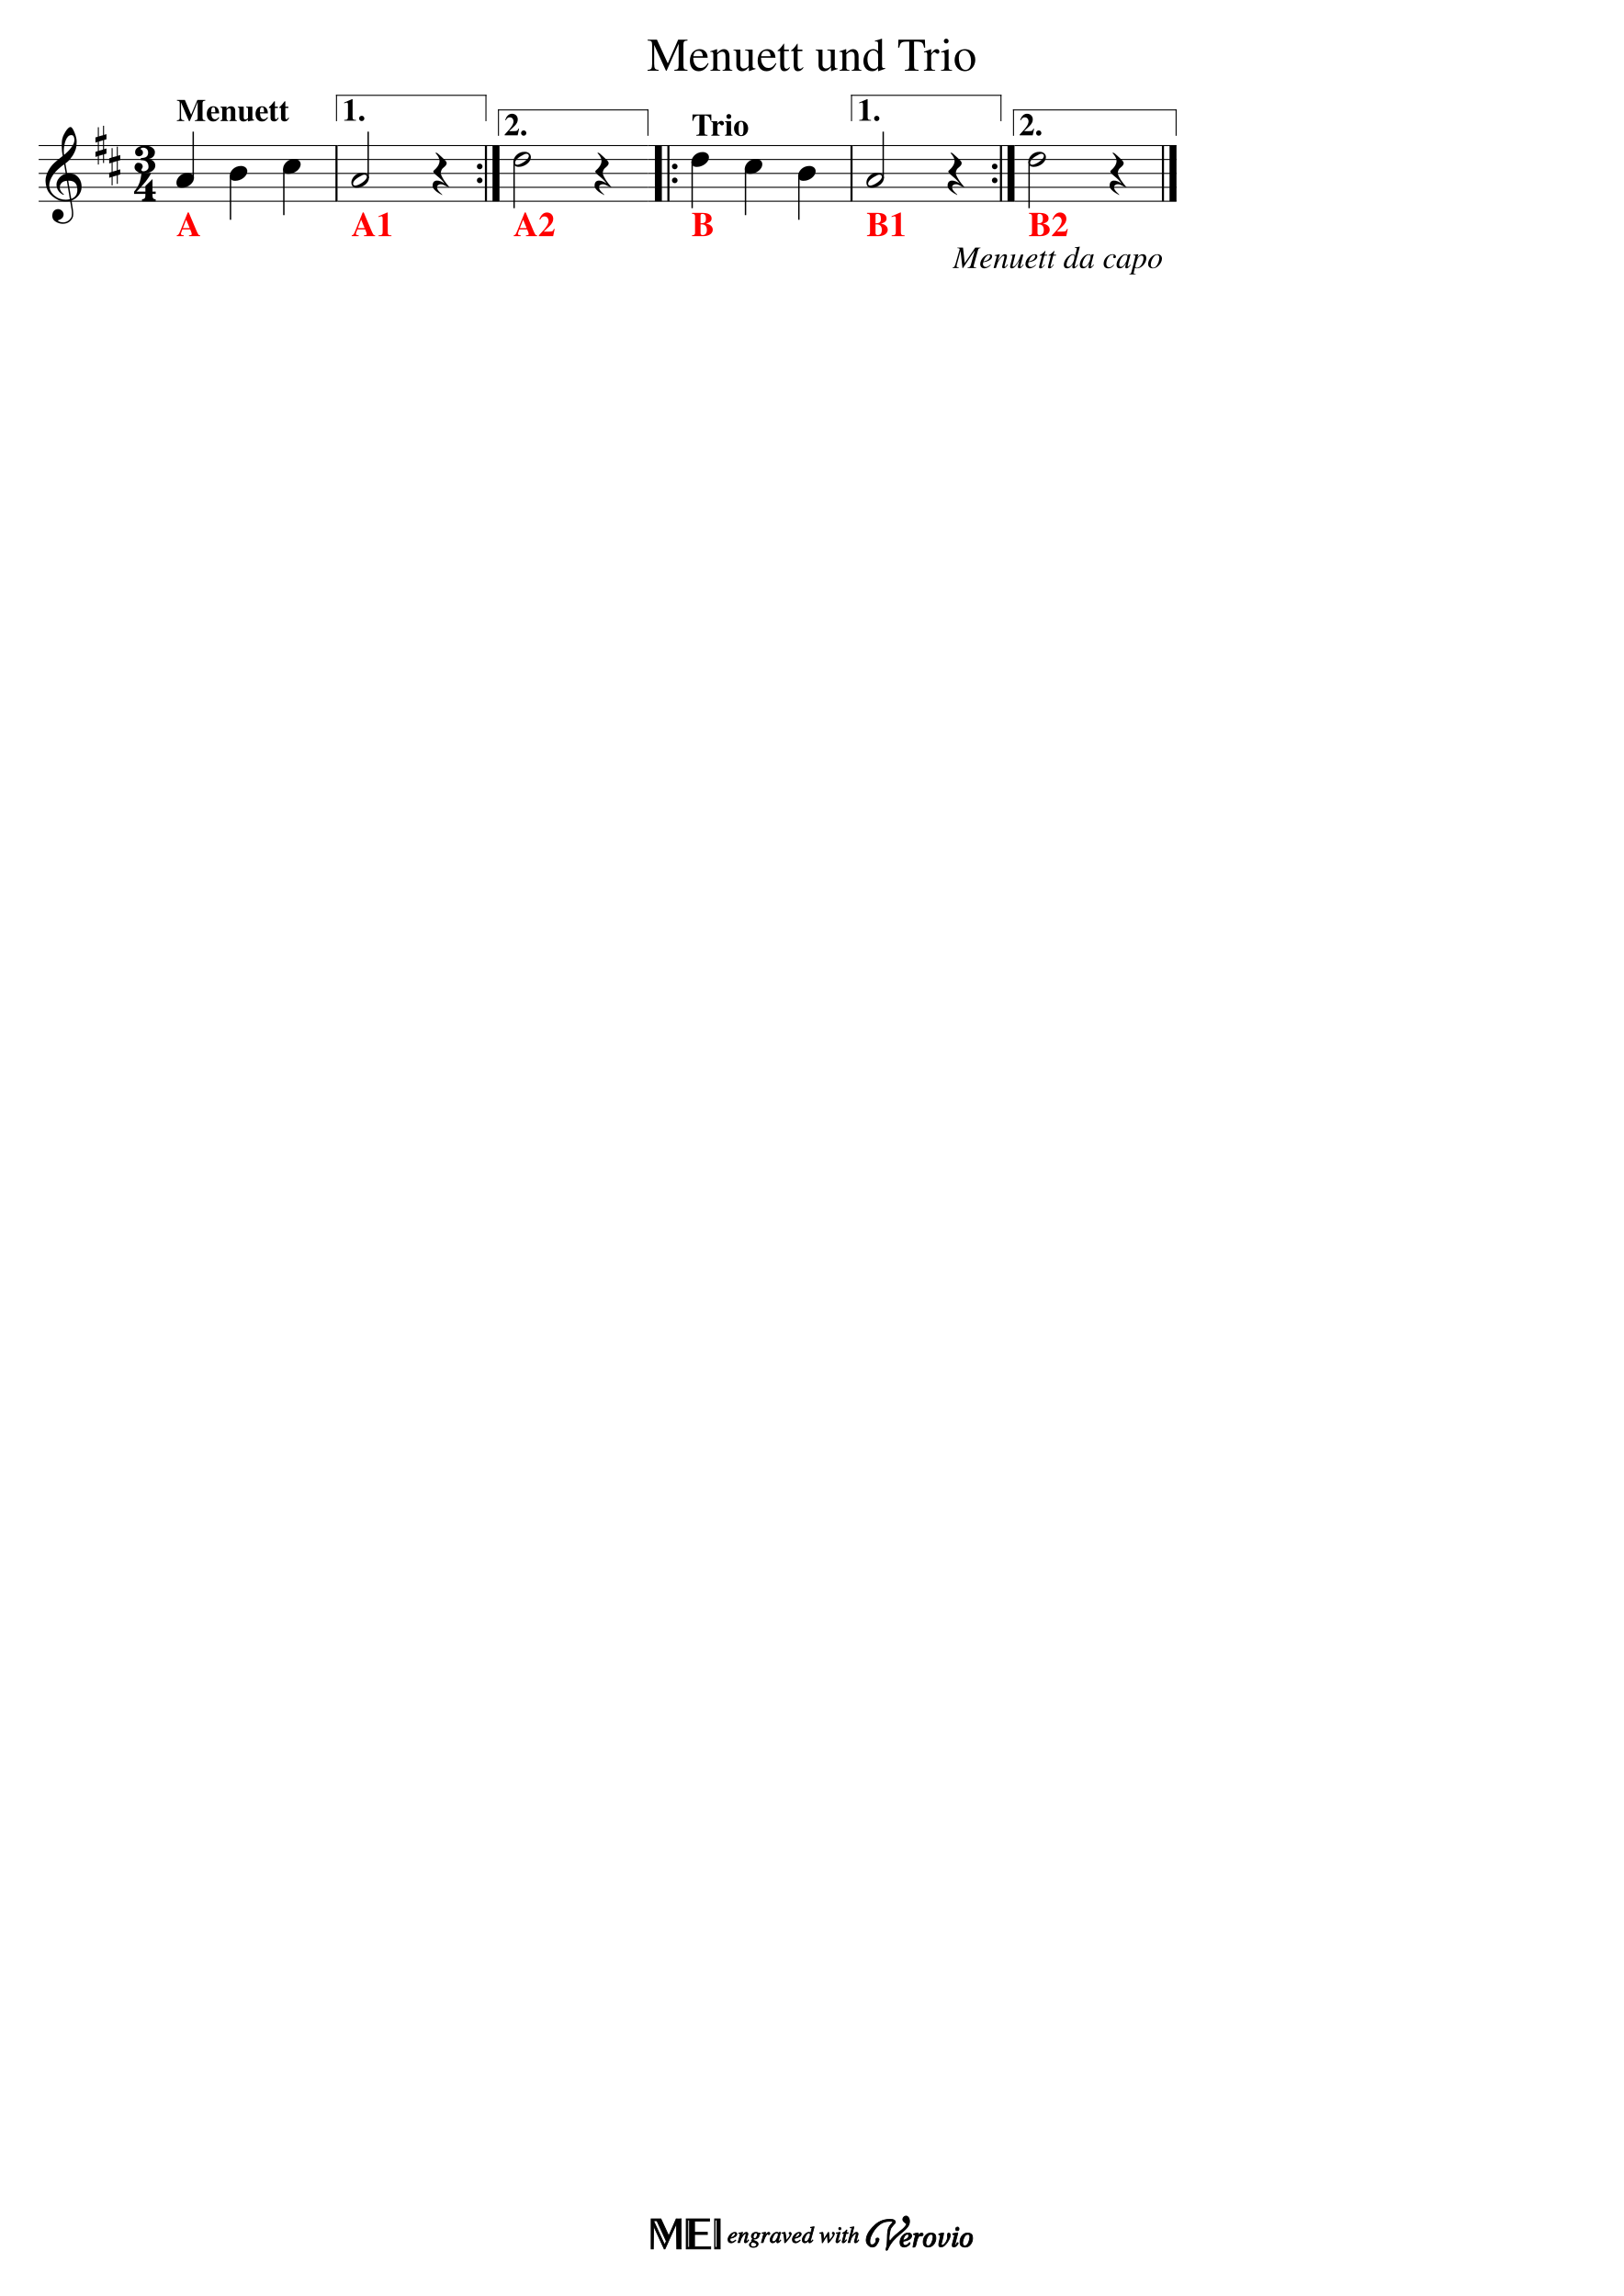
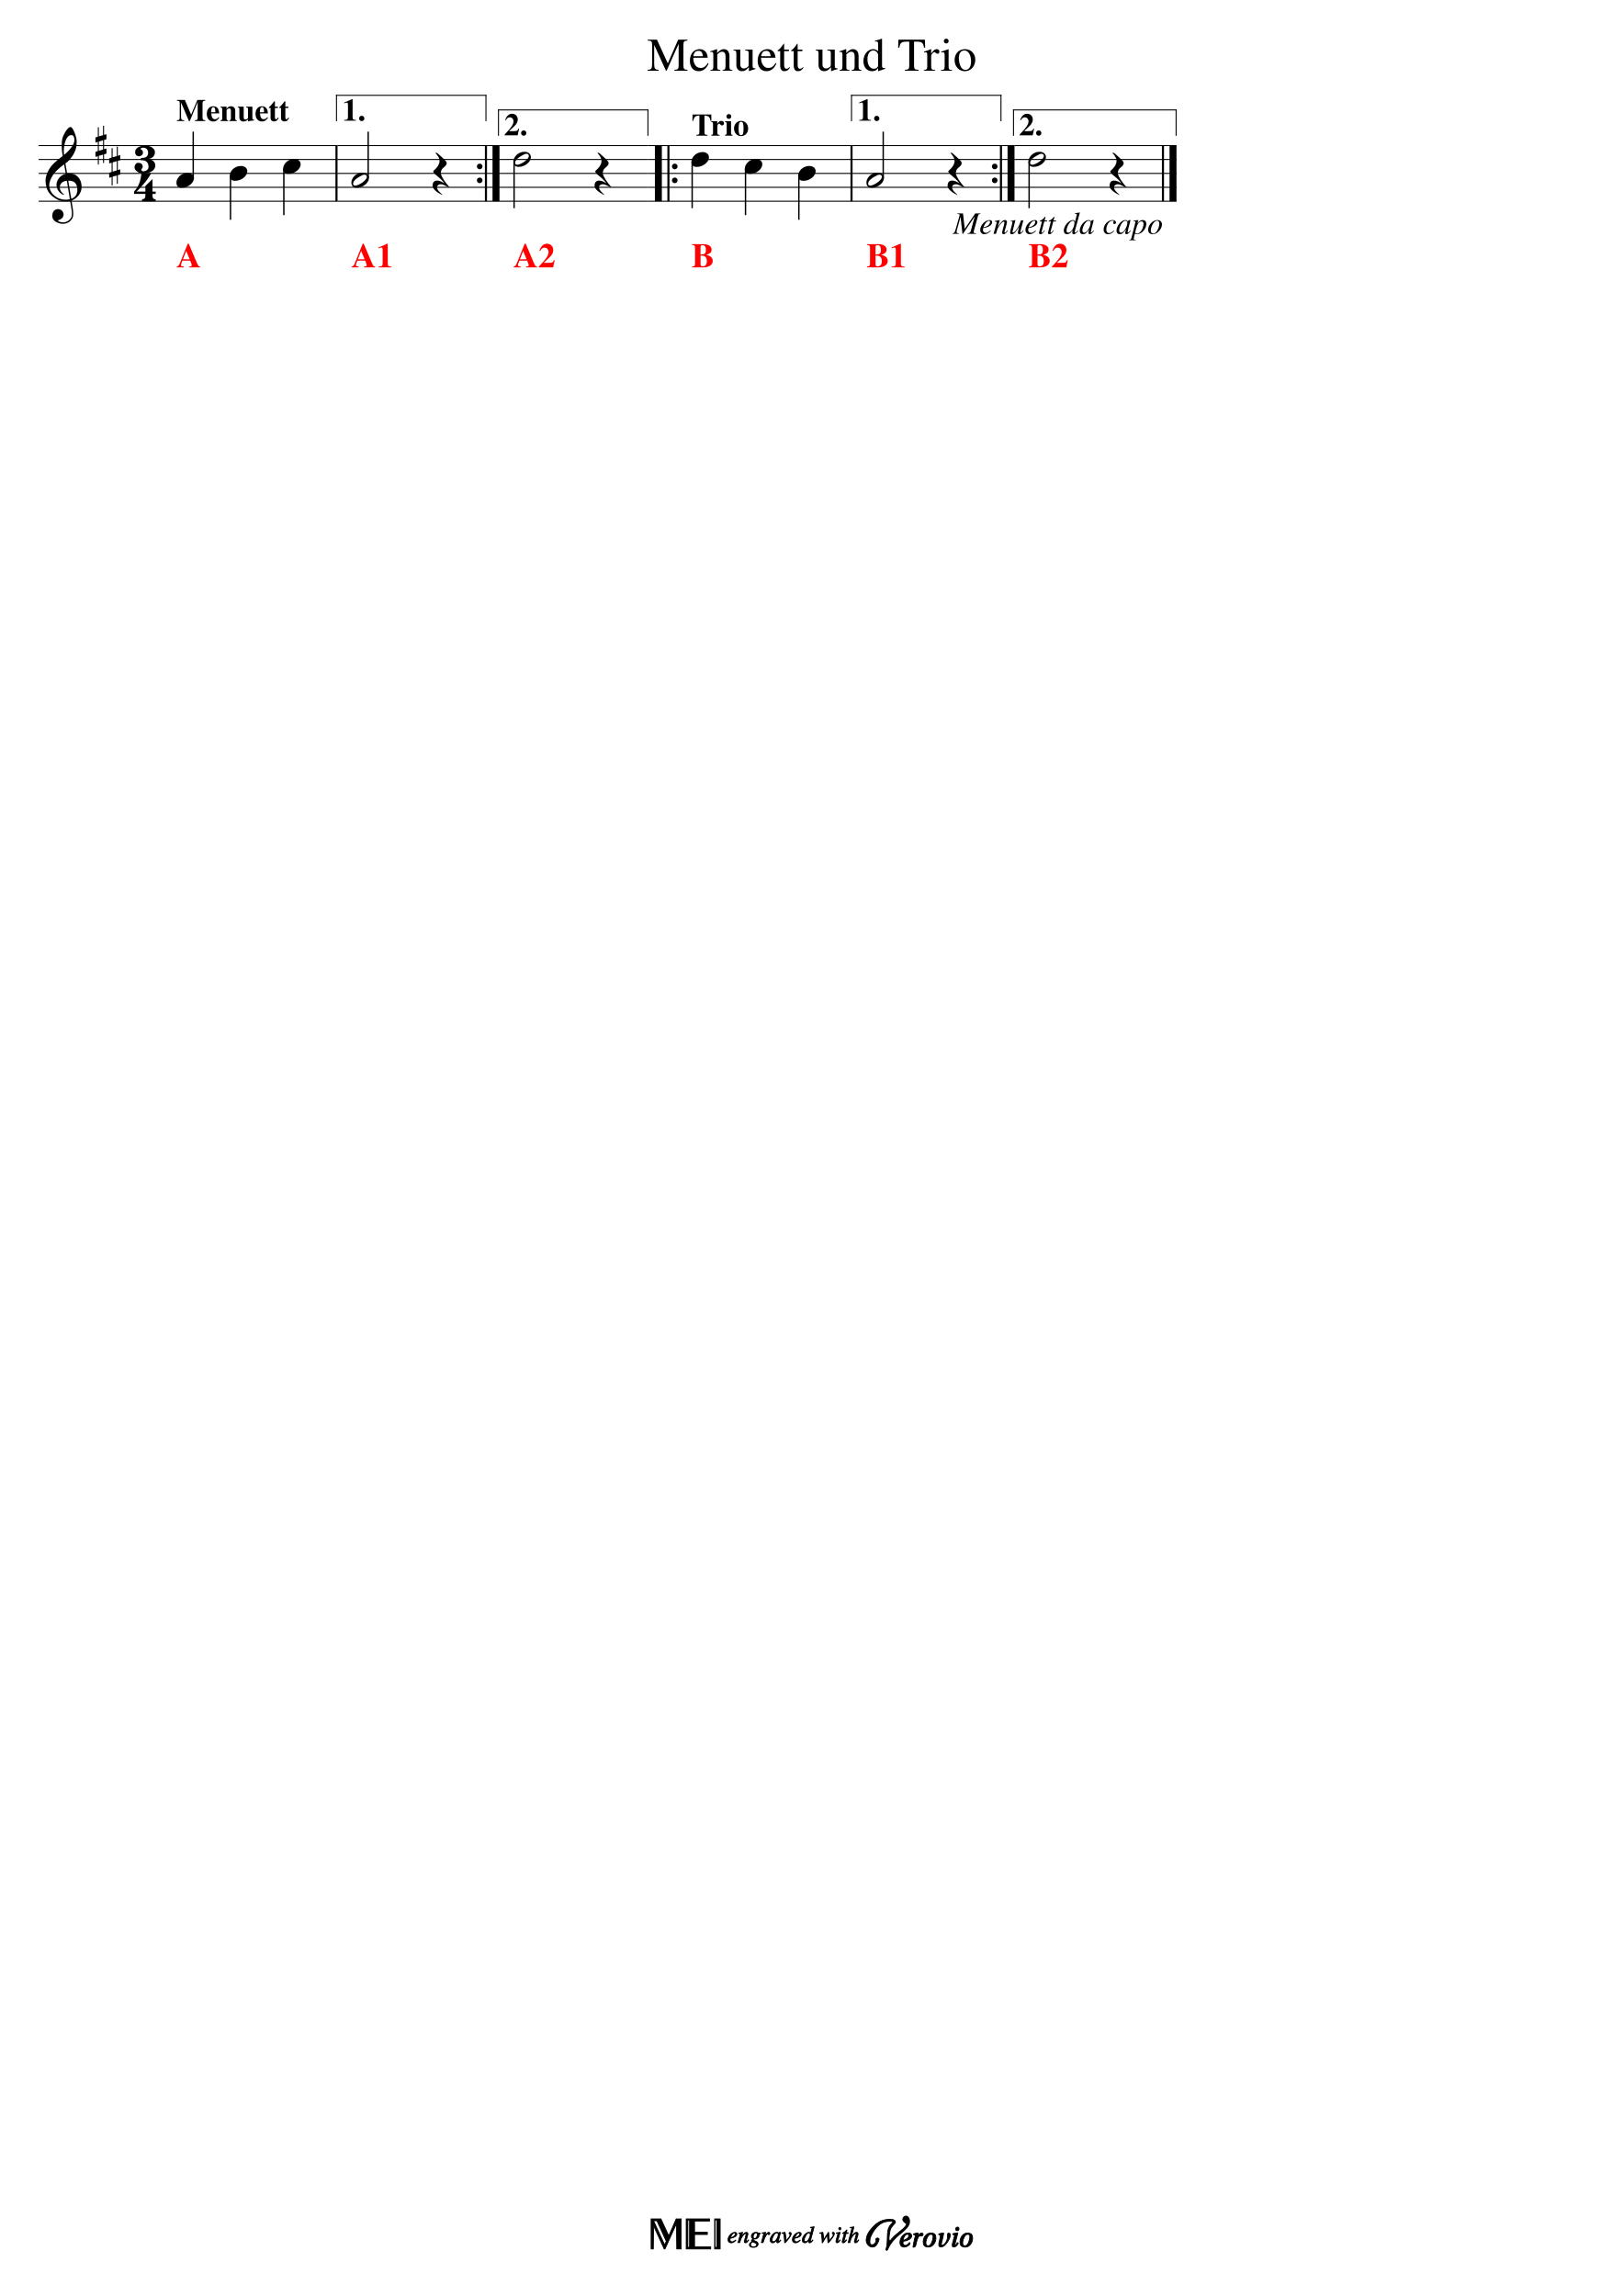
<svg xmlns="http://www.w3.org/2000/svg" xmlns:xlink="http://www.w3.org/1999/xlink" width="2100px" height="2970px" version="1.1" overflow="visible" id="docid">
  <defs>
    <g id="E050-docid">
      <path transform="scale(1,-1)" d="M441 -245c-23 -4 -48 -6 -76 -6c-59 0 -102 7 -130 20c-88 42 -150 93 -187 154c-26 44 -43 103 -48 176c0 6 -1 13 -1 19c0 54 15 111 45 170c29 57 65 106 110 148s96 85 153 127c-3 16 -8 46 -13 92c-4 43 -5 73 -5 89c0 117 16 172 69 257c34 54 64 82 89 82 c21 0 43 -30 69 -92s39 -115 41 -159v-15c0 -109 -21 -162 -67 -241c-13 -20 -63 -90 -98 -118c-13 -9 -25 -19 -37 -29l31 -181c8 1 18 2 28 2c58 0 102 -12 133 -35c59 -43 92 -104 98 -184c1 -7 1 -15 1 -22c0 -123 -87 -209 -181 -248c8 -57 17 -110 25 -162 c5 -31 6 -58 6 -80c0 -30 -5 -53 -14 -70c-35 -64 -88 -99 -158 -103c-5 0 -11 -1 -16 -1c-37 0 -72 10 -108 27c-50 24 -77 59 -80 105v11c0 29 7 55 20 76c18 28 45 42 79 44h6c49 0 93 -42 97 -87v-9c0 -51 -34 -86 -105 -106c17 -24 51 -36 102 -36c62 0 116 43 140 85 c9 16 13 41 13 74c0 20 -1 42 -5 67c-8 53 -18 106 -26 159zM461 939c-95 0 -135 -175 -135 -286c0 -24 2 -48 5 -71c50 39 92 82 127 128c40 53 60 100 60 140v8c-4 53 -22 81 -55 81h-2zM406 119l54 -326c73 25 110 78 110 161c0 7 0 15 -1 23c-7 95 -57 142 -151 142h-12 zM382 117c-72 -2 -128 -47 -128 -120v-7c2 -46 43 -99 75 -115c-3 -2 -7 -5 -10 -10c-70 33 -116 88 -123 172v11c0 68 44 126 88 159c23 17 49 29 78 36l-29 170c-21 -13 -52 -37 -92 -73c-50 -44 -86 -84 -109 -119c-45 -69 -67 -130 -67 -182v-13c5 -68 35 -127 93 -176 s125 -73 203 -73c25 0 50 3 75 9c-19 111 -36 221 -54 331z" />
    </g>
    <g id="E262-docid">
      <path transform="scale(1,-1)" d="M136 186v169h17v-164l44 14v-91l-44 -14v-165l44 12v-91l-44 -13v-155h-17v150l-76 -22v-155h-17v149l-43 -13v90l43 14v167l-43 -14v92l43 13v169h17v-163zM60 73v-167l76 22v168z" />
    </g>
    <g id="E083-docid">
      <path transform="scale(1,-1)" d="M208 250c97 0 177 -52 177 -116c0 -69 -40 -111 -118 -125c56 -5 125 -44 125 -116c0 -31 -10 -57 -31 -78c-19 -21 -45 -38 -78 -49l-50 -11c-15 -3 -36 -7 -55 -7c-50 0 -86 16 -113 38c-16 10 -23 18 -34 34c-7 13 -11 25 -11 38c0 43 27 83 68 83l3 -2 c61 0 75 -42 75 -70c0 -19 -24 -42 -26 -57c7 -17 20 -25 37 -25c44 0 94 29 94 78c0 75 -34 125 -138 125v36c84 0 131 22 131 98c0 54 -37 88 -87 88c-26 0 -43 -7 -51 -22c15 -22 44 -16 44 -70c0 -37 -37 -62 -71 -62c-22 0 -69 15 -69 76c0 79 101 116 178 116z" />
    </g>
    <g id="E084-docid">
      <path transform="scale(1,-1)" d="M20 -78c84 97 114 180 134 329h170c-13 -32 -82 -132 -99 -151l-84 -97c-33 -36 -59 -63 -80 -81h162v102l127 123v-225h57v-39h-57v-34c0 -43 19 -65 57 -65v-34h-244v36c48 0 60 26 60 70v27h-203v39z" />
    </g>
    <g id="E0A4-docid">
      <path transform="scale(1,-1)" d="M0 -39c0 68 73 172 200 172c66 0 114 -37 114 -95c0 -84 -106 -171 -218 -171c-64 0 -96 30 -96 94z" />
    </g>
    <g id="E0A3-docid">
      <path transform="scale(1,-1)" d="M278 64c0 22 -17 39 -43 39c-12 0 -26 -3 -41 -10c-85 -43 -165 -94 -165 -156c5 -25 15 -32 49 -32c67 11 200 95 200 159zM0 -36c0 68 73 174 200 174c66 0 114 -39 114 -97c0 -84 -106 -173 -218 -173c-64 0 -96 32 -96 96z" />
    </g>
    <g id="E4E5-docid">
      <path transform="scale(1,-1)" d="M107 292c-13 24 -30 49 -52 71c-1 1 0 2 0 3l-2 2c3 3 4 4 6 4c12 0 26 -7 40 -20s44 -40 89 -81c26 -24 28 -29 46 -47c4 -4 8 -9 10 -14c6 -8 8 -16 8 -27c0 -19 -12 -40 -36 -61c-28 -23 -49 -38 -61 -73c-4 -11 -7 -27 -10 -50c13 -43 34 -83 59 -121 c31 -47 59 -79 101 -129c-8 0 -26 7 -54 20l-62 29l-21 6l-23 1c-25 0 -45 -10 -60 -30l-4 -14l-1 -12c0 -33 20 -56 39 -78c8 -9 17 -18 26 -26c17 -15 27 -24 28 -30l-3 -3c-11 5 -19 10 -25 15c-9 3 -37 21 -45 26c-24 14 -45 32 -63 51c-19 21 -37 44 -37 71 c0 63 27 95 80 95c41 0 86 -18 136 -52c-19 26 -37 48 -55 66c-23 23 -48 44 -73 65c-28 23 -47 40 -58 53s-17 26 -18 39c75 64 113 125 113 183c0 27 -7 48 -18 68z" />
    </g>
    <g id="E044-docid">
      <path transform="scale(1,-1)" d="M0 0c0 28 22 50 50 50s50 -22 50 -50s-22 -50 -50 -50s-50 22 -50 50z" />
    </g>
  </defs>
  <style type="text/css">#docid g.ending, #docid g.fing, #docid g.reh, #docid g.tempo {font-weight:bold;}#docid g.dir, #docid g.dynam, #docid g.mNum {font-style:italic;}#docid g.label {font-weight:normal;}#docid ellipse, #docid path, #docid polygon, #docid polyline, #docid rect {stroke:currentColor}</style>
  <svg class="definition-scale" color="black" font-family="Times, serif" viewBox="0 0 21000 29700">
    <g class="page-margin" transform="translate(500, 500)">
      <g id="iJ6YNS9" class="mdiv pageMilestone" />
      <g id="j6ERYJ7" class="score pageMilestone" />
      <g id="cNK8MN2" class="system">
        <g id="yA42GYL" class="section systemMilestone" />
        <g id="Menuett" class="section systemMilestone" />
        <g id="A" class="section systemMilestone" />
        <g id="xQSQG56" class="measure">
          <g id="y16753K6" class="staff">
            <path d="M0 1383 L3865 1383" stroke-width="13" />
            <path d="M0 1563 L3865 1563" stroke-width="13" />
            <path d="M0 1743 L3865 1743" stroke-width="13" />
            <path d="M0 1923 L3865 1923" stroke-width="13" />
            <path d="M0 2103 L3865 2103" stroke-width="13" />
            <g id="w10US05M" class="clef">
              <use xlink:href="#E050-docid" transform="translate(90, 1923) scale(0.72, 0.72)" />
            </g>
            <g id="y1CZIDUI" class="keySig">
              <g id="aONHKM9" class="keyAccid">
                <use xlink:href="#E262-docid" transform="translate(735, 1383) scale(0.72, 0.72)" />
              </g>
              <g id="cPZ36AY" class="keyAccid">
                <use xlink:href="#E262-docid" transform="translate(913, 1653) scale(0.72, 0.72)" />
              </g>
            </g>
            <g id="eIEVSKU" class="meterSig">
              <use xlink:href="#E083-docid" transform="translate(1226, 1563) scale(0.72, 0.72)" />
              <use xlink:href="#E084-docid" transform="translate(1220, 1923) scale(0.72, 0.72)" />
            </g>
            <g id="z1XZBIJA" class="layer">
              <g id="nhh1hp9" class="note">
                <g class="notehead">
                  <use xlink:href="#E0A4-docid" transform="translate(1782, 1833) scale(0.72, 0.72)" />
                </g>
                <g id="u16TMKTT" class="stem">
                  <path d="M1999 1805 L1999 1203" stroke-width="18" />
                </g>
              </g>
              <g id="b4Y5DFV" class="note">
                <g class="notehead">
                  <use xlink:href="#E0A4-docid" transform="translate(2472, 1743) scale(0.72, 0.72)" />
                </g>
                <g id="v1AEU7O0" class="stem">
                  <path d="M2481 1771 L2481 2343" stroke-width="18" />
                </g>
              </g>
              <g id="cNFAQML" class="note">
                <g class="notehead">
                  <use xlink:href="#E0A4-docid" transform="translate(3162, 1653) scale(0.72, 0.72)" />
                </g>
                <g id="w1FGES6M" class="stem">
                  <path d="M3171 1681 L3171 2283" stroke-width="18" />
                </g>
                <g id="d1RIF43L" class="accid" />
              </g>
            </g>
          </g>
          <g id="e36A7UB" class="tempo">
            <text x="1782" y="1066" font-size="0px">
              <tspan id="fW4SW7P" class="text">
                <tspan font-size="405px">Menuett</tspan>
              </tspan>
            </text>
          </g>
          <g id="g17JWEWV" class="dir">
-             <text x="1782" y="2555" font-size="0px">
+             <text x="1782" y="2959" font-size="0px">
              <tspan id="h11BYRB0" class="rend" fill="red" font-style="normal" font-weight="bold">
                <tspan id="iEPNT2P" class="text">
                  <tspan font-size="445px">A</tspan>
                </tspan>
              </tspan>
            </text>
          </g>
          <g id="w1I5DK26" class="barLine">
            <path d="M3852 1383 L3852 2103" stroke-width="27" />
          </g>
        </g>
        <g id="xGVWU67" class="systemMilestoneEnd A" />
        <g id="A1" class="ending systemMilestone">
          <g class="voltaBracket">
            <text x="3925" y="1061" font-size="0px">
              <tspan id="m1KERHSY" class="text">
                <tspan font-size="405px">1.</tspan>
              </tspan>
            </text>
            <path d="M3852 733 L5785 733" stroke-width="13" stroke-linecap="square" />
            <path d="M3852 733 L3852 1061" stroke-width="13" stroke-linecap="square" />
            <path d="M5785 733 L5785 1061" stroke-width="13" stroke-linecap="square" />
          </g>
        </g>
        <g id="a1QJ4FU1" class="measure">
          <g id="b1XSZE2H" class="staff">
            <path d="M3865 1383 L5960 1383" stroke-width="13" />
            <path d="M3865 1563 L5960 1563" stroke-width="13" />
            <path d="M3865 1743 L5960 1743" stroke-width="13" />
            <path d="M3865 1923 L5960 1923" stroke-width="13" />
            <path d="M3865 2103 L5960 2103" stroke-width="13" />
            <g id="c1IEYM10" class="layer">
              <g id="dIZDUHE" class="note">
                <g class="notehead">
                  <use xlink:href="#E0A3-docid" transform="translate(4045, 1833) scale(0.72, 0.72)" />
                </g>
                <g id="x19LXON0" class="stem">
                  <path d="M4262 1805 L4262 1203" stroke-width="18" />
                </g>
              </g>
              <g id="e1EHME80" class="rest">
                <use xlink:href="#E4E5-docid" transform="translate(5095, 1743) scale(0.72, 0.72)" />
              </g>
            </g>
          </g>
          <g id="f1BEGS43" class="dir">
-             <text x="4045" y="2555" font-size="0px">
+             <text x="4045" y="2959" font-size="0px">
              <tspan id="gETMZTA" class="rend" fill="red" font-style="normal" font-weight="bold">
                <tspan id="h1WRIV4E" class="text">
                  <tspan font-size="445px">A1</tspan>
                </tspan>
              </tspan>
            </text>
          </g>
          <g id="z14DBQNG" class="barLine">
            <path d="M5785 1383 L5785 2103" stroke-width="27" />
            <path d="M5915 1383 L5915 2103" stroke-width="90" />
            <use xlink:href="#E044-docid" transform="translate(5668, 1653) scale(0.72, 0.72)" />
            <use xlink:href="#E044-docid" transform="translate(5668, 1833) scale(0.72, 0.72)" />
          </g>
        </g>
        <g id="yFQGCPD" class="systemMilestoneEnd A1" />
        <g id="A2" class="ending systemMilestone">
          <g class="voltaBracket">
            <text x="6020" y="1250" font-size="0px">
              <tspan id="nXRASKE" class="text">
                <tspan font-size="405px">2.</tspan>
              </tspan>
            </text>
            <path d="M5947 922 L7880 922" stroke-width="13" stroke-linecap="square" />
            <path d="M5947 922 L5947 1250" stroke-width="13" stroke-linecap="square" />
            <path d="M7880 922 L7880 1250" stroke-width="13" stroke-linecap="square" />
          </g>
        </g>
        <g id="z1M5W8JL" class="measure">
          <g id="aA571PQ" class="staff">
            <path d="M5960 1383 L7880 1383" stroke-width="13" />
            <path d="M5960 1563 L7880 1563" stroke-width="13" />
            <path d="M5960 1743 L7880 1743" stroke-width="13" />
            <path d="M5960 1923 L7880 1923" stroke-width="13" />
            <path d="M5960 2103 L7880 2103" stroke-width="13" />
            <g id="bGR56S9" class="layer">
              <g id="c10PAP45" class="note">
                <g class="notehead">
                  <use xlink:href="#E0A3-docid" transform="translate(6140, 1563) scale(0.72, 0.72)" />
                </g>
                <g id="y7UE37Z" class="stem">
                  <path d="M6149 1588 L6149 2193" stroke-width="18" />
                </g>
              </g>
              <g id="dPPZBXY" class="rest">
                <use xlink:href="#E4E5-docid" transform="translate(7190, 1743) scale(0.72, 0.72)" />
              </g>
            </g>
          </g>
          <g id="e6C4ZMJ" class="dir">
-             <text x="6140" y="2555" font-size="0px">
+             <text x="6140" y="2959" font-size="0px">
              <tspan id="fA9N9Z2" class="rend" fill="red" font-style="normal" font-weight="bold">
                <tspan id="gB13UK1" class="text">
                  <tspan font-size="445px">A2</tspan>
                </tspan>
              </tspan>
            </text>
          </g>
          <g id="y1K98ZB7" class="barLine" />
        </g>
        <g id="z1QJ3S81" class="systemMilestoneEnd A2" />
        <g id="a1E3R0GN" class="systemMilestoneEnd Menuett" />
        <g id="h158DR4J" class="section systemMilestone" />
        <g id="B" class="section systemMilestone" />
        <g id="b1AYFJ9P" class="measure">
          <g id="cUUYDUG" class="staff">
            <path d="M7880 1383 L10526 1383" stroke-width="13" />
            <path d="M7880 1563 L10526 1563" stroke-width="13" />
            <path d="M7880 1743 L10526 1743" stroke-width="13" />
            <path d="M7880 1923 L10526 1923" stroke-width="13" />
            <path d="M7880 2103 L10526 2103" stroke-width="13" />
            <g id="d17EWFLB" class="layer">
              <g id="n1687zus" class="note">
                <g class="notehead">
                  <use xlink:href="#E0A4-docid" transform="translate(8443, 1563) scale(0.72, 0.72)" />
                </g>
                <g id="z1IUPY7" class="stem">
                  <path d="M8452 1591 L8452 2193" stroke-width="18" />
                </g>
              </g>
              <g id="fXQFU55" class="note">
                <g class="notehead">
                  <use xlink:href="#E0A4-docid" transform="translate(9133, 1653) scale(0.72, 0.72)" />
                </g>
                <g id="a1WZ13K0" class="stem">
                  <path d="M9142 1681 L9142 2283" stroke-width="18" />
                </g>
                <g id="g11K35MU" class="accid" />
              </g>
              <g id="h1NRSQV" class="note">
                <g class="notehead">
                  <use xlink:href="#E0A4-docid" transform="translate(9823, 1743) scale(0.72, 0.72)" />
                </g>
                <g id="bAQ8F6L" class="stem">
                  <path d="M9832 1771 L9832 2343" stroke-width="18" />
                </g>
              </g>
            </g>
          </g>
          <g id="i1K5PWQO" class="tempo">
            <text x="8443" y="1255" font-size="0px">
              <tspan id="jF89DCD" class="text">
                <tspan font-size="405px">Trio</tspan>
              </tspan>
            </text>
          </g>
          <g id="k1FISYPL" class="dir">
-             <text x="8443" y="2555" font-size="0px">
+             <text x="8443" y="2959" font-size="0px">
              <tspan id="l1ABBN8W" class="rend" fill="red" font-style="normal" font-weight="bold">
                <tspan id="m12P1BRU" class="text">
                  <tspan font-size="445px">B</tspan>
                </tspan>
              </tspan>
            </text>
          </g>
          <g id="z1K4OJSQ" class="barLine">
            <path d="M8015 1383 L8015 2103" stroke-width="90" />
            <path d="M8145 1383 L8145 2103" stroke-width="27" />
            <use xlink:href="#E044-docid" transform="translate(8191, 1653) scale(0.72, 0.72)" />
            <use xlink:href="#E044-docid" transform="translate(8191, 1833) scale(0.72, 0.72)" />
          </g>
          <g id="aRA8GUK" class="barLine">
            <path d="M10513 1383 L10513 2103" stroke-width="27" />
          </g>
        </g>
        <g id="b1EA8UT5" class="systemMilestoneEnd B" />
        <g id="B1" class="ending systemMilestone">
          <g class="voltaBracket">
            <text x="10586" y="1061" font-size="0px">
              <tspan id="oMY5AX3" class="text">
                <tspan font-size="405px">1.</tspan>
              </tspan>
            </text>
            <path d="M10513 733 L12446 733" stroke-width="13" stroke-linecap="square" />
            <path d="M10513 733 L10513 1061" stroke-width="13" stroke-linecap="square" />
            <path d="M12446 733 L12446 1061" stroke-width="13" stroke-linecap="square" />
          </g>
        </g>
        <g id="e14Y3WPI" class="measure">
          <g id="f1JDRXJZ" class="staff">
            <path d="M10526 1383 L12621 1383" stroke-width="13" />
            <path d="M10526 1563 L12621 1563" stroke-width="13" />
            <path d="M10526 1743 L12621 1743" stroke-width="13" />
            <path d="M10526 1923 L12621 1923" stroke-width="13" />
            <path d="M10526 2103 L12621 2103" stroke-width="13" />
            <g id="g1KFOIT4" class="layer">
              <g id="h17DYZX0" class="note">
                <g class="notehead">
                  <use xlink:href="#E0A3-docid" transform="translate(10706, 1833) scale(0.72, 0.72)" />
                </g>
                <g id="cATK5BR" class="stem">
                  <path d="M10923 1805 L10923 1203" stroke-width="18" />
                </g>
              </g>
              <g id="iYKBRTA" class="rest">
                <use xlink:href="#E4E5-docid" transform="translate(11756, 1743) scale(0.72, 0.72)" />
              </g>
            </g>
          </g>
          <g id="j1IMKEXG" class="dir">
-             <text x="10706" y="2555" font-size="0px">
+             <text x="10706" y="2959" font-size="0px">
              <tspan id="k1T19TKF" class="rend" fill="red" font-style="normal" font-weight="bold">
                <tspan id="l1PFW989" class="text">
                  <tspan font-size="445px">B1</tspan>
                </tspan>
              </tspan>
            </text>
          </g>
          <g id="dEVT5DI" class="barLine">
            <path d="M12446 1383 L12446 2103" stroke-width="27" />
            <path d="M12576 1383 L12576 2103" stroke-width="90" />
            <use xlink:href="#E044-docid" transform="translate(12329, 1653) scale(0.72, 0.72)" />
            <use xlink:href="#E044-docid" transform="translate(12329, 1833) scale(0.72, 0.72)" />
          </g>
        </g>
        <g id="cG8TSH7" class="systemMilestoneEnd B1" />
        <g id="B2" class="ending systemMilestone">
          <g class="voltaBracket">
            <text x="12681" y="1250" font-size="0px">
              <tspan id="p779COX" class="text">
                <tspan font-size="405px">2.</tspan>
              </tspan>
            </text>
            <path d="M12608 922 L14711 922" stroke-width="13" stroke-linecap="square" />
            <path d="M12608 922 L12608 1250" stroke-width="13" stroke-linecap="square" />
            <path d="M14711 922 L14711 1250" stroke-width="13" stroke-linecap="square" />
          </g>
        </g>
        <g id="dT5Z2DZ" class="measure">
          <g id="e1GH2CCZ" class="staff">
            <path d="M12621 1383 L14716 1383" stroke-width="13" />
            <path d="M12621 1563 L14716 1563" stroke-width="13" />
            <path d="M12621 1743 L14716 1743" stroke-width="13" />
            <path d="M12621 1923 L14716 1923" stroke-width="13" />
            <path d="M12621 2103 L14716 2103" stroke-width="13" />
            <g id="f6JFDRE" class="layer">
              <g id="g17KQSJU" class="note">
                <g class="notehead">
                  <use xlink:href="#E0A3-docid" transform="translate(12801, 1563) scale(0.72, 0.72)" />
                </g>
                <g id="d113DX6O" class="stem">
                  <path d="M12810 1588 L12810 2193" stroke-width="18" />
                </g>
              </g>
              <g id="h18PHIL1" class="rest">
                <use xlink:href="#E4E5-docid" transform="translate(13851, 1743) scale(0.72, 0.72)" />
              </g>
            </g>
          </g>
          <g id="i1TAKH1G" class="dir">
-             <text x="14541" y="2967" text-anchor="end" font-size="0px">
+             <text x="14541" y="2525" text-anchor="end" font-size="0px">
              <tspan id="j1C6XQGU" class="rend">
                <tspan id="kOO13SU" class="text">
                  <tspan font-size="405px">Menuett da capo</tspan>
                </tspan>
              </tspan>
            </text>
          </g>
          <g id="l1VXDX1L" class="dir">
-             <text x="12801" y="2555" font-size="0px">
+             <text x="12801" y="2959" font-size="0px">
              <tspan id="m43054X" class="rend" fill="red" font-style="normal" font-weight="bold">
                <tspan id="nV8WBSJ" class="text">
                  <tspan font-size="445px">B2</tspan>
                </tspan>
              </tspan>
            </text>
          </g>
          <g id="cHPWXB9" class="barLine">
            <path d="M14541 1383 L14541 2103" stroke-width="27" />
            <path d="M14671 1383 L14671 2103" stroke-width="90" />
          </g>
        </g>
        <g id="dAZ1II0" class="systemMilestoneEnd B2" />
        <g id="eXKENYG" class="systemMilestoneEnd h158DR4J" />
        <g id="f18OKKW3" class="systemMilestoneEnd yA42GYL" />
      </g>
      <g id="gH8O5KE" class="pageMilestoneEnd j6ERYJ7" />
      <g id="h1C1E50X" class="pageMilestoneEnd iJ6YNS9" />
      <g id="o1FQSY4V" class="pgHead autogenerated">
        <text font-size="0px">
          <tspan id="p1LFMR9" class="rend" x="10000" y="415" text-anchor="middle">
            <tspan id="q1LELHM1" class="rend">
              <tspan id="rEMO8HJ" class="text">
                <tspan font-size="607px">Menuett und Trio</tspan>
              </tspan>
            </tspan>
          </tspan>
        </text>
      </g>
      <g id="i1XSOJO1" class="pgFoot autogenerated">
        <g id="j1IVRL9E" class="fig">
          <g class="svg" transform="translate(7750, 28099) scale(10, 10)">
            <g>
              <path fill="#000000" d="M 17.113,49.265 V 10.368 h 12.697 c 3.289,7.337 6.713,14.61 10.127,21.889 3.42,-7.485 6.256,-14.205 9.589,-21.91 2.436,0.104 4.317,0.085 6.484,-0.058 V 49.264 H 50.274 C 50.145,38.356 50.016,27.448 49.887,16.54 45.003,27.315 39.967,38.434 35.084,49.209 34.679,49.344 34.427,49.136 34.022,49.271 29.466,39.331 24.91,29.391 20.354,19.451 20.224,29.389 20.095,39.327 19.965,49.264 H 17.113 Z M 36.754,39.325 C 32.721,30.513 28.688,21.701 24.655,12.889 22.531,12.751 22.657,12.71 20.714,12.814 v 0.966 c 4.613,9.998 9.609,20.749 13.873,30.082 0.722,-1.513 1.445,-3.025 2.167,-4.538 z m 25.738,9.94 c 0,-12.966 0,-25.931 0,-38.897 10.084,0 20.169,0 30.253,0 0,0.96 0,1.921 0,2.881 -6.483,0 -12.966,0 -19.448,0 0,4.802 0,9.604 0,14.406 5.522,0 11.045,0 16.567,0 0,0.96 0,1.921 0,2.881 -5.522,0 -11.045,0 -16.567,0 0,5.282 0,10.565 0,15.847 6.963,0 13.926,0 20.889,0 0,0.96 0,1.921 0,2.881 -10.565,0 -21.129,0 -31.694,0 z m 4.322,-2.161 c 0,-11.765 0,-23.53 0,-35.295 -0.72,0 -1.441,0 -2.161,0 0,11.765 0,23.53 0,35.295 0.72,0 1.441,0 2.161,0 z m 32.414,2.161 c 0,-12.966 0,-25.931 0,-38.897 2.401,0 4.802,0 7.203,0 0,12.966 0,25.931 0,38.897 -2.401,0 -4.802,0 -7.203,0 z m 2.881,-2.161 c 0,-11.765 0,-23.53 0,-35.295 -0.72,0 -1.441,0 -2.161,0 0,11.765 0,23.53 0,35.295 0.72,0 1.441,0 2.161,0 z" />
              <path fill="#000000" d="m 346.3,6.7 c -3.1,0.5 -4.9,4.4 -2.7,6.8 1.2,1.4 2.7,2.4 4.1,3.5 -2.4,5.3 -7.7,8.3 -11.9,12.1 -3.7,2.8 -7,6.2 -9.7,9.9 -2.2,-0.8 -0.915,-7.719 -0.627,-9.5 0.288,-1.781 0.727,-6.4 2.927,-8.7 1.3,-1.9 3,-3.5 4.5,-5.2 1.2,-3.4 -3.2,-4.9 -5.8,-4.6 -7.3,-0.5 -14.6,2 -20,6.8 -5,4.6 -10,10.1 -11.5,17 -0.9,3.5 -0.2,7.5 2.8,9.9 2.5,2.8 7.4,2.9 9.8,-0.2 1.7,-2.3 3.2,-4.8 3.8,-7.6 -0.1,-2.6 -4.4,-2.3 -4.3,0.2 1.2,2.4 -0.9,4.7 -2.7,6.2 -1.7,0.9 -4.7,0.7 -4.8,-1.7 -1,-5.8 2.1,-11.3 5.2,-16.1 4,-5.8 9.8,-11.2 17.2,-11.8 1.6,0 8.1,-1.2 6.8,1.4 -2.8,2.8 -5.6,6.1 -6,10.3 -1.6,7.7 0.1,15.7 -2.3,23.2 -1.1,3.9 2,2.6 2.5,0.2 3.3,-7.4 8.9,-13.4 15.1,-18.5 4.2,-3.9 9.5,-7.1 11.9,-12.6 1.3,-3.6 1.2,-9 -2.7,-10.9 -0.504,-0.177 -1.07,-0.165 -1.6,-0.1 z m 66,14.5 c -2,0.8 -1.8,4.9 0.8,4.4 3.4,0.4 2.9,-6.2 -0.8,-4.4 z m 0.6,7.3 c -1.3,0.5 -7.6,0.5 -5.4,2.2 4,-0.3 0.7,4.5 0.6,6.7 -0.4,2.9 -2.4,5.9 -1.2,8.8 2.7,1.7 5.6,-0.8 6.8,-3.2 1.6,-1.4 -0.5,-3 -1.2,-0.9 -0.4,0.8 -2.4,3.5 -2.6,1.8 1.1,-5 2.7,-9.9 3.9,-14.9 l -0.1,-0.5 h -0.9 z m -65.1,0.2 c -6.5,1.6 -10.5,9.5 -8.2,15.7 2.1,3.4 7.4,2.9 10.1,0.4 2,-0.2 3.6,-5.3 1,-3.4 -1.4,2 -4,4.2 -6.5,2.8 -2.2,-1.9 -1.9,-5.7 1.7,-5.3 3.1,-0.9 6.9,-2.1 8.1,-5.5 0.9,-2.7 -1.6,-5.2 -4.3,-4.8 h -1.1 -0.7 z m 13.6,0 c -2.2,0 -8.5,1.8 -2.9,2.3 0.9,1.9 -1,4.9 -1.1,7.2 -0.5,2.9 -1.4,5.7 -1.7,8.7 3.7,0.7 3.8,-2.6 4.4,-5.3 0.9,-3.3 1.6,-7 4.1,-9.5 2.4,1.6 6.8,-0.7 3.7,-3.4 -2.9,-0.5 -4.8,2.4 -6.2,4.3 0,-1.2 2.4,-5 -0.2,-4.3 z m 15.8,0 c -6.4,1.3 -9.6,9.1 -7.7,14.9 1.9,4 7.7,3.9 11,1.7 4.1,-3 6,-8.9 4.4,-13.7 -1.3,-3 -4.8,-3.2 -7.6,-3 z m 17,0 c -2.3,0 -8.8,1.9 -3,2.4 0.4,2.5 -1,5.7 -1.4,8.4 -0.7,2.4 -1.8,7.5 2.1,7.2 3.8,-0.1 6.5,-3.5 8.5,-6.3 2,-3.2 4.5,-7 3.3,-10.9 -3.7,-3 -3.6,2.6 -3.1,5.1 -0.7,3.8 -2.7,7.9 -6.2,9.8 -3.6,0.6 -1,-4.3 -0.8,-6.1 0.6,-3.2 1.6,-6.3 1.9,-9.5 h -1.1 z m 30.6,0 c -6.3,1.2 -9.5,8.9 -7.8,14.7 1.5,4 7.2,4.2 10.5,2.4 4.6,-2.8 6.6,-9.3 4.8,-14.3 -1.4,-2.8 -4.8,-3 -7.5,-2.8 z m -75.4,1.7 c 2.1,1.5 0.2,4.7 -1.6,5.7 -1.1,0.4 -5.5,3.4 -4.6,0.7 0.8,-2.7 2.2,-6.2 5.3,-6.6 l 0.9,0.1 z m 30.8,0 c 2.6,1.5 1.3,5.2 0.8,7.6 -0.8,2.7 -1.9,5.9 -4.7,7.1 -5.1,0.8 -4,-5.8 -2.8,-8.8 1,-2.8 3,-6.8 6.7,-5.8 z m 47.1,-0.1 c 2.9,0.7 2,4.7 1.5,6.8 -0.7,3 -1.8,6.7 -5,8 -4.7,0.8 -4,-5.1 -3,-7.9 0.9,-3 2.7,-7.3 6.5,-6.8 z" />
              <g>
                <path d="m 116.566,37.118 q 0,-3.252 2.93,-6.299 2.9,-3.047 5.991,-3.047 1.143,0 1.816,0.527 0.674,0.527 0.674,1.567 0,2.109 -2.476,3.618 -2.461,1.494 -5.186,1.831 l -0.835,0.103 q -0.19,0.601 -0.264,0.967 -0.073,0.352 -0.073,0.894 0,1.289 0.835,2.007 0.85,0.718 2.007,0.718 1.099,0 2.329,-0.732 0.703,-0.425 2.036,-1.523 l 0.381,0.337 q -0.659,0.835 -1.89,1.714 -2.183,1.567 -4.38,1.567 -1.553,0 -2.725,-1.099 -1.172,-1.099 -1.172,-3.149 z m 3.12,-2.358 q 2.798,-0.41 4.556,-1.963 Q 126,31.229 126,29.691 q 0,-0.557 -0.264,-0.879 -0.264,-0.337 -0.776,-0.337 -0.952,0 -1.875,0.82 -0.908,0.806 -1.641,1.831 -0.776,1.201 -1.23,2.3 -0.249,0.586 -0.527,1.333 z" />
                <path d="m 129.472,41 2.534,-9.053 q 0.322,-1.143 0.366,-1.377 0.059,-0.249 0.059,-0.527 0,-0.425 -0.249,-0.659 -0.234,-0.249 -0.938,-0.249 -0.176,0 -0.352,0.029 -0.161,0.015 -0.366,0.044 v -0.498 q 0.952,-0.146 1.348,-0.22 0.41,-0.073 0.879,-0.176 l 2.622,-0.571 q 0.088,0.059 0.117,0.132 l -1.948,6.299 q 1.787,-2.739 2.988,-4.072 2.109,-2.358 3.779,-2.358 0.645,0 1.113,0.249 0.894,0.483 0.894,1.743 0,0.352 -0.073,0.732 -0.073,0.381 -0.19,0.82 l -1.919,7.017 q -0.059,0.22 -0.132,0.542 -0.073,0.308 -0.073,0.439 0,0.22 0.103,0.396 0.103,0.176 0.337,0.176 0.381,0 0.879,-0.439 0.498,-0.454 1.626,-1.919 l 0.425,0.381 q -1.201,1.626 -1.904,2.285 -1.201,1.157 -2.3,1.157 -0.498,0 -0.967,-0.322 -0.454,-0.337 -0.454,-1.201 0,-0.249 0.029,-0.527 0.044,-0.278 0.103,-0.483 l 1.846,-7.119 q 0.146,-0.586 0.19,-0.952 0.059,-0.381 0.059,-0.542 0,-0.352 -0.176,-0.601 -0.161,-0.264 -0.586,-0.264 -1.099,0 -2.769,1.992 -0.981,1.187 -1.992,2.827 -0.776,1.274 -1.23,2.49 Q 132.709,37.821 131.742,41 Z" />
                <path d="m 149.13,33.5 q 0,0.908 0.278,1.45 0.469,0.894 1.685,0.894 1.318,0 2.344,-1.67 1.04,-1.685 1.04,-3.706 0,-0.967 -0.425,-1.509 -0.425,-0.557 -1.274,-0.557 -1.641,0 -2.651,1.743 -0.996,1.743 -0.996,3.354 z m 0.513,13.066 q 1.743,0 2.886,-0.835 1.157,-0.835 1.157,-1.992 0,-0.879 -0.601,-1.479 -0.322,-0.322 -1.04,-0.688 -0.601,-0.293 -2.036,-0.835 -1.421,-0.557 -1.641,-0.557 -0.381,0 -1.479,1.011 -1.099,1.025 -1.099,2.314 0,1.948 1.685,2.681 0.879,0.381 2.168,0.381 z m -5.479,-2.681 q 0,-1.099 0.835,-2.095 0.85,-0.981 2.681,-1.963 -0.366,-0.234 -0.601,-0.483 -0.234,-0.264 -0.234,-0.688 0,-0.601 0.835,-1.377 0.469,-0.439 1.523,-1.157 -0.938,-0.352 -1.611,-0.996 -0.82,-0.864 -0.82,-2.241 0,-2.212 1.729,-3.677 1.729,-1.465 4.277,-1.465 1.333,0 2.256,0.425 0.923,0.41 1.084,0.688 h 1.978 v 1.172 h -1.494 q 0.088,0.322 0.132,0.586 0.044,0.264 0.044,0.747 0,2.373 -1.846,3.735 -1.831,1.362 -3.955,1.362 -0.22,0 -0.41,-0.015 -0.19,-0.029 -0.469,-0.088 -0.22,0 -0.601,0.425 -0.396,0.425 -0.396,0.762 0,0.498 3.223,1.699 3.208,1.216 3.208,3.56 0,1.758 -1.611,3.076 -1.611,1.333 -4.863,1.333 -2.256,0 -3.574,-0.967 -1.318,-0.967 -1.318,-2.358 z" />
                <path d="m 165.038,27.67 q 0.132,0 0.176,0.088 0.059,0.073 0.059,0.176 -0.015,0.146 -0.029,0.22 l -1.465,5.669 0.322,-0.63 q 1.055,-2.065 2.461,-3.765 1.421,-1.714 2.695,-1.714 0.688,0 1.055,0.454 0.381,0.454 0.381,1.04 0,0.659 -0.381,1.099 -0.366,0.425 -1.025,0.425 -0.454,0 -0.688,-0.176 -0.234,-0.176 -0.366,-0.41 l -0.176,-0.322 q -0.059,-0.088 -0.146,-0.132 -0.073,-0.059 -0.19,-0.059 -0.571,0 -1.655,1.597 -1.069,1.597 -1.919,3.457 -0.513,1.128 -1.143,2.988 Q 162.606,38.847 161.947,41 h -2.256 l 2.432,-8.818 q 0.205,-0.762 0.322,-1.362 0.132,-0.601 0.132,-0.981 0,-0.439 -0.22,-0.674 -0.22,-0.234 -0.762,-0.234 -0.176,0 -0.439,0.029 -0.264,0.029 -0.63,0.073 v -0.483 l 0.586,-0.117 q 1.143,-0.234 2.49,-0.498 1.362,-0.264 1.436,-0.264 z" />
                <path d="m 181.518,30.424 q 0,-1.055 -0.483,-1.553 -0.483,-0.498 -1.172,-0.498 -2.388,0 -4.438,3.662 -1.802,3.223 -1.802,5.552 0,1.172 0.498,1.714 0.513,0.527 1.26,0.527 2.212,0 4.263,-3.56 1.875,-3.237 1.875,-5.845 z m -1.831,-2.71 q 1.157,0 1.787,0.601 0.337,0.322 0.527,0.85 l 0.073,0.205 0.322,-1.113 q 0.059,-0.19 0.103,-0.249 0.044,-0.073 0.205,-0.088 l 1.655,-0.19 q 0.132,0 0.146,0.059 0.029,0.044 0,0.176 -0.059,0.19 -0.088,0.308 -0.029,0.103 -0.088,0.308 l -1.348,5.244 q -0.439,1.714 -0.747,2.959 -0.542,2.256 -0.542,2.578 0,0.205 0.103,0.308 0.117,0.088 0.278,0.088 0.132,0 0.278,-0.088 0.161,-0.088 0.381,-0.264 l 0.249,-0.205 q 0.117,-0.103 0.264,-0.234 0.146,-0.146 0.352,-0.352 l 0.908,-0.938 0.352,0.308 q -1.523,1.948 -2.446,2.651 -0.923,0.688 -1.758,0.688 -0.542,0 -0.85,-0.381 -0.293,-0.381 -0.293,-0.952 0,-0.527 0.19,-1.509 0.205,-0.996 0.396,-1.67 -0.264,0.439 -0.894,1.289 -0.615,0.835 -1.523,1.626 -1.069,0.952 -2.051,1.348 -0.762,0.264 -1.465,0.264 -1.187,0 -2.153,-0.967 -0.967,-0.981 -0.967,-2.769 0,-3.076 2.754,-6.416 2.842,-3.472 5.889,-3.472 z" />
                <path d="m 196.664,27.772 q 0.82,0 1.26,0.586 0.439,0.586 0.439,1.333 0,1.978 -3.911,6.929 -3.706,4.702 -4.438,4.702 -0.22,0 -0.293,-0.601 -0.044,-0.337 -0.044,-1.143 0,-0.981 -0.19,-3.325 -0.19,-2.344 -0.366,-3.472 -0.366,-2.476 -0.718,-3.193 -0.352,-0.718 -1.333,-0.718 -0.161,0 -0.381,0.015 -0.205,0.015 -0.483,0.044 v -0.381 q 0.439,-0.088 1.846,-0.396 1.406,-0.308 1.494,-0.337 l 0.483,-0.146 q 0.205,-0.059 0.322,0.234 0.117,0.278 0.293,1.055 0.557,2.549 0.835,5.024 0.176,1.538 0.352,4.556 l 0.483,-0.513 q 1.509,-1.597 3.018,-3.794 1.509,-2.197 1.509,-3.105 0,-0.454 -0.659,-1.084 -0.659,-0.645 -0.659,-1.172 0,-0.483 0.322,-0.791 0.337,-0.308 0.82,-0.308 z" />
                <path d="m 199.828,37.118 q 0,-3.252 2.93,-6.299 2.9,-3.047 5.991,-3.047 1.143,0 1.816,0.527 0.674,0.527 0.674,1.567 0,2.109 -2.476,3.618 -2.461,1.494 -5.186,1.831 l -0.835,0.103 q -0.19,0.601 -0.264,0.967 -0.073,0.352 -0.073,0.894 0,1.289 0.835,2.007 0.85,0.718 2.007,0.718 1.099,0 2.329,-0.732 0.703,-0.425 2.036,-1.523 l 0.381,0.337 q -0.659,0.835 -1.89,1.714 -2.183,1.567 -4.38,1.567 -1.553,0 -2.725,-1.099 -1.172,-1.099 -1.172,-3.149 z m 3.12,-2.358 q 2.798,-0.41 4.556,-1.963 1.758,-1.567 1.758,-3.105 0,-0.557 -0.264,-0.879 -0.264,-0.337 -0.776,-0.337 -0.952,0 -1.875,0.82 -0.908,0.806 -1.641,1.831 -0.776,1.201 -1.23,2.3 -0.249,0.586 -0.527,1.333 z" />
                <path d="m 215.238,37.602 q 0,0.894 0.41,1.567 0.41,0.659 1.392,0.659 2.095,0 4.028,-3.369 1.816,-3.164 1.816,-5.991 0,-0.894 -0.293,-1.479 -0.293,-0.586 -1.187,-0.586 -2.227,0 -4.307,3.604 -1.86,3.223 -1.86,5.596 z m 6.006,-9.888 q 1.157,0 1.641,0.557 0.278,0.322 0.439,1.099 l 1.67,-6.006 q 0.073,-0.249 0.088,-0.439 0.029,-0.205 0.029,-0.352 0,-0.571 -0.22,-0.718 -0.205,-0.146 -0.601,-0.146 -0.249,0 -0.469,0.015 -0.205,0.015 -0.557,0.044 v -0.483 q 1.655,-0.22 4.585,-0.762 l 0.132,0.146 -0.029,0.161 -2.812,10.532 -1.919,6.973 q -0.059,0.234 -0.103,0.439 -0.029,0.19 -0.029,0.352 0,0.396 0.19,0.513 0.205,0.117 0.352,0.117 0.425,0 1.201,-0.747 0.454,-0.454 1.245,-1.406 l 0.337,0.322 -0.205,0.308 q -0.542,0.806 -1.392,1.641 -1.509,1.479 -2.71,1.479 -0.396,0 -0.718,-0.176 -0.601,-0.352 -0.601,-1.26 0,-0.308 0.088,-0.981 0.088,-0.674 0.264,-1.465 -1.113,1.699 -2.446,2.783 -1.318,1.084 -2.886,1.084 -1.274,0 -2.227,-0.908 -0.952,-0.908 -0.952,-2.798 0,-3.193 2.93,-6.562 2.915,-3.354 5.684,-3.354 z" />
                <path d="m 254.13,29.53 q 0,1.23 -1.187,3.252 -0.659,1.128 -1.86,2.739 -1.23,1.655 -2.534,3.267 -2.065,2.549 -2.432,2.549 -0.161,0 -0.205,-0.132 -0.044,-0.132 -0.117,-0.894 l -0.864,-9.126 -6.079,9.961 q -0.044,0.088 -0.117,0.117 -0.059,0.029 -0.132,0.029 l -0.205,-0.044 -0.029,-0.132 -0.176,-3.618 q -0.059,-1.216 -0.176,-2.505 -0.103,-1.304 -0.205,-2.256 -0.308,-2.651 -0.659,-3.252 -0.337,-0.601 -1.26,-0.601 -0.176,0 -0.352,0.015 -0.176,0 -0.366,0.029 v -0.425 q 0.601,-0.103 1.143,-0.22 0.557,-0.117 1.216,-0.264 l 1.377,-0.352 q 0.498,0 1.011,4.175 0.278,2.285 0.498,5.2 l 5.757,-9.097 q 0.059,-0.117 0.146,-0.19 0.088,-0.088 0.205,-0.088 0.132,0 0.176,0.088 0.044,0.088 0.059,0.264 l 0.981,10.591 q 0.103,-0.132 1.626,-2.065 1.523,-1.948 1.597,-2.065 1.099,-1.582 1.465,-2.446 0.234,-0.557 0.234,-1.084 0,-0.205 -0.059,-0.381 -0.059,-0.19 -0.278,-0.396 L 251.874,29.75 q -0.19,-0.19 -0.337,-0.41 -0.132,-0.234 -0.132,-0.542 0,-0.366 0.249,-0.747 0.264,-0.381 0.938,-0.381 0.542,0 1.04,0.439 0.498,0.425 0.498,1.421 z" />
                <path d="m 261.176,24.521 q -0.601,0 -1.025,-0.469 -0.425,-0.469 -0.425,-1.128 0,-0.674 0.425,-1.143 0.425,-0.469 1.025,-0.469 0.601,0 1.025,0.469 0.439,0.469 0.439,1.143 0,0.674 -0.439,1.143 -0.425,0.454 -1.025,0.454 z m 0.352,3.208 q 0.088,0.044 0.073,0.117 l -2.959,10.459 q -0.205,0.835 -0.205,0.996 0,0.22 0.088,0.381 0.073,0.176 0.366,0.176 0.498,0 1.318,-0.864 0.483,-0.513 1.187,-1.465 l 0.381,0.322 -0.146,0.205 q -1.099,1.538 -1.816,2.212 -1.128,1.055 -2.197,1.055 -0.63,0 -1.055,-0.527 -0.41,-0.527 -0.41,-1.245 0,-0.425 0.059,-0.732 0.059,-0.322 0.22,-0.938 l 2.051,-7.529 q 0.044,-0.176 0.073,-0.322 0.029,-0.146 0.029,-0.293 0,-0.527 -0.396,-0.645 -0.381,-0.132 -1.523,-0.132 v -0.483 q 1.216,-0.146 1.743,-0.22 0.542,-0.088 1.084,-0.176 0.703,-0.117 1.333,-0.264 0.63,-0.146 0.703,-0.088 z" />
                <path d="m 264.179,40.033 q 0,-0.117 0.015,-0.264 0.015,-0.161 0.059,-0.322 l 2.754,-10.239 h -2.227 q 0,-0.396 0.059,-0.498 0.059,-0.103 0.293,-0.205 1.479,-0.63 2.285,-1.216 0.82,-0.586 2.227,-2.256 l 0.234,-0.278 q 0.044,-0.059 0.103,-0.088 0.073,-0.044 0.146,-0.044 0.146,0.029 0.205,0.059 0.044,0.103 0.044,0.19 0.015,0.073 0,0.161 l -0.835,3.193 h 2.388 l -0.176,0.981 h -2.49 l -2.637,9.858 q -0.073,0.264 0.044,0.513 0.117,0.234 0.396,0.234 0.381,0 1.069,-0.762 0.396,-0.41 1.333,-1.626 l 0.381,0.22 -0.205,0.308 q -1.26,1.89 -2.227,2.637 -0.952,0.732 -1.816,0.732 -0.747,0 -1.084,-0.396 -0.337,-0.396 -0.337,-0.894 z" />
                <path d="m 274.696,21.356 q 0.938,-0.132 1.509,-0.205 0.586,-0.088 1.011,-0.161 1.729,-0.337 1.86,-0.366 0.132,-0.029 0.205,-0.029 0.176,0.088 0.176,0.22 l -3.442,13.081 q 1.846,-2.725 3.018,-3.984 2.051,-2.168 3.765,-2.168 0.703,0 1.348,0.454 0.659,0.439 0.659,1.597 0,0.278 -0.073,0.718 -0.073,0.439 -0.176,0.776 l -1.978,7.017 q -0.088,0.293 -0.146,0.571 -0.059,0.264 -0.059,0.483 0,0.249 0.117,0.381 0.117,0.117 0.337,0.117 0.454,0 1.069,-0.63 0.381,-0.396 1.421,-1.729 l 0.381,0.352 q -1.025,1.523 -1.743,2.227 -1.274,1.245 -2.563,1.245 -0.586,0 -0.981,-0.366 -0.396,-0.366 -0.396,-1.055 0,-0.19 0.015,-0.352 0.029,-0.176 0.088,-0.381 l 2.256,-8.584 q 0.029,-0.117 0.044,-0.234 0.029,-0.132 0.029,-0.264 0,-0.366 -0.22,-0.571 -0.234,-0.205 -0.601,-0.205 -0.981,0 -2.476,1.582 -1.494,1.567 -2.52,3.208 -0.703,1.157 -1.069,2.183 Q 275.209,37.309 274.184,41 h -2.271 l 4.688,-17.769 q 0.044,-0.19 0.059,-0.322 0.015,-0.132 0.015,-0.249 0,-0.63 -0.41,-0.747 -0.41,-0.132 -1.567,-0.073 z" />
              </g>
            </g>
          </g>
        </g>
      </g>
    </g>
  </svg>
</svg>
